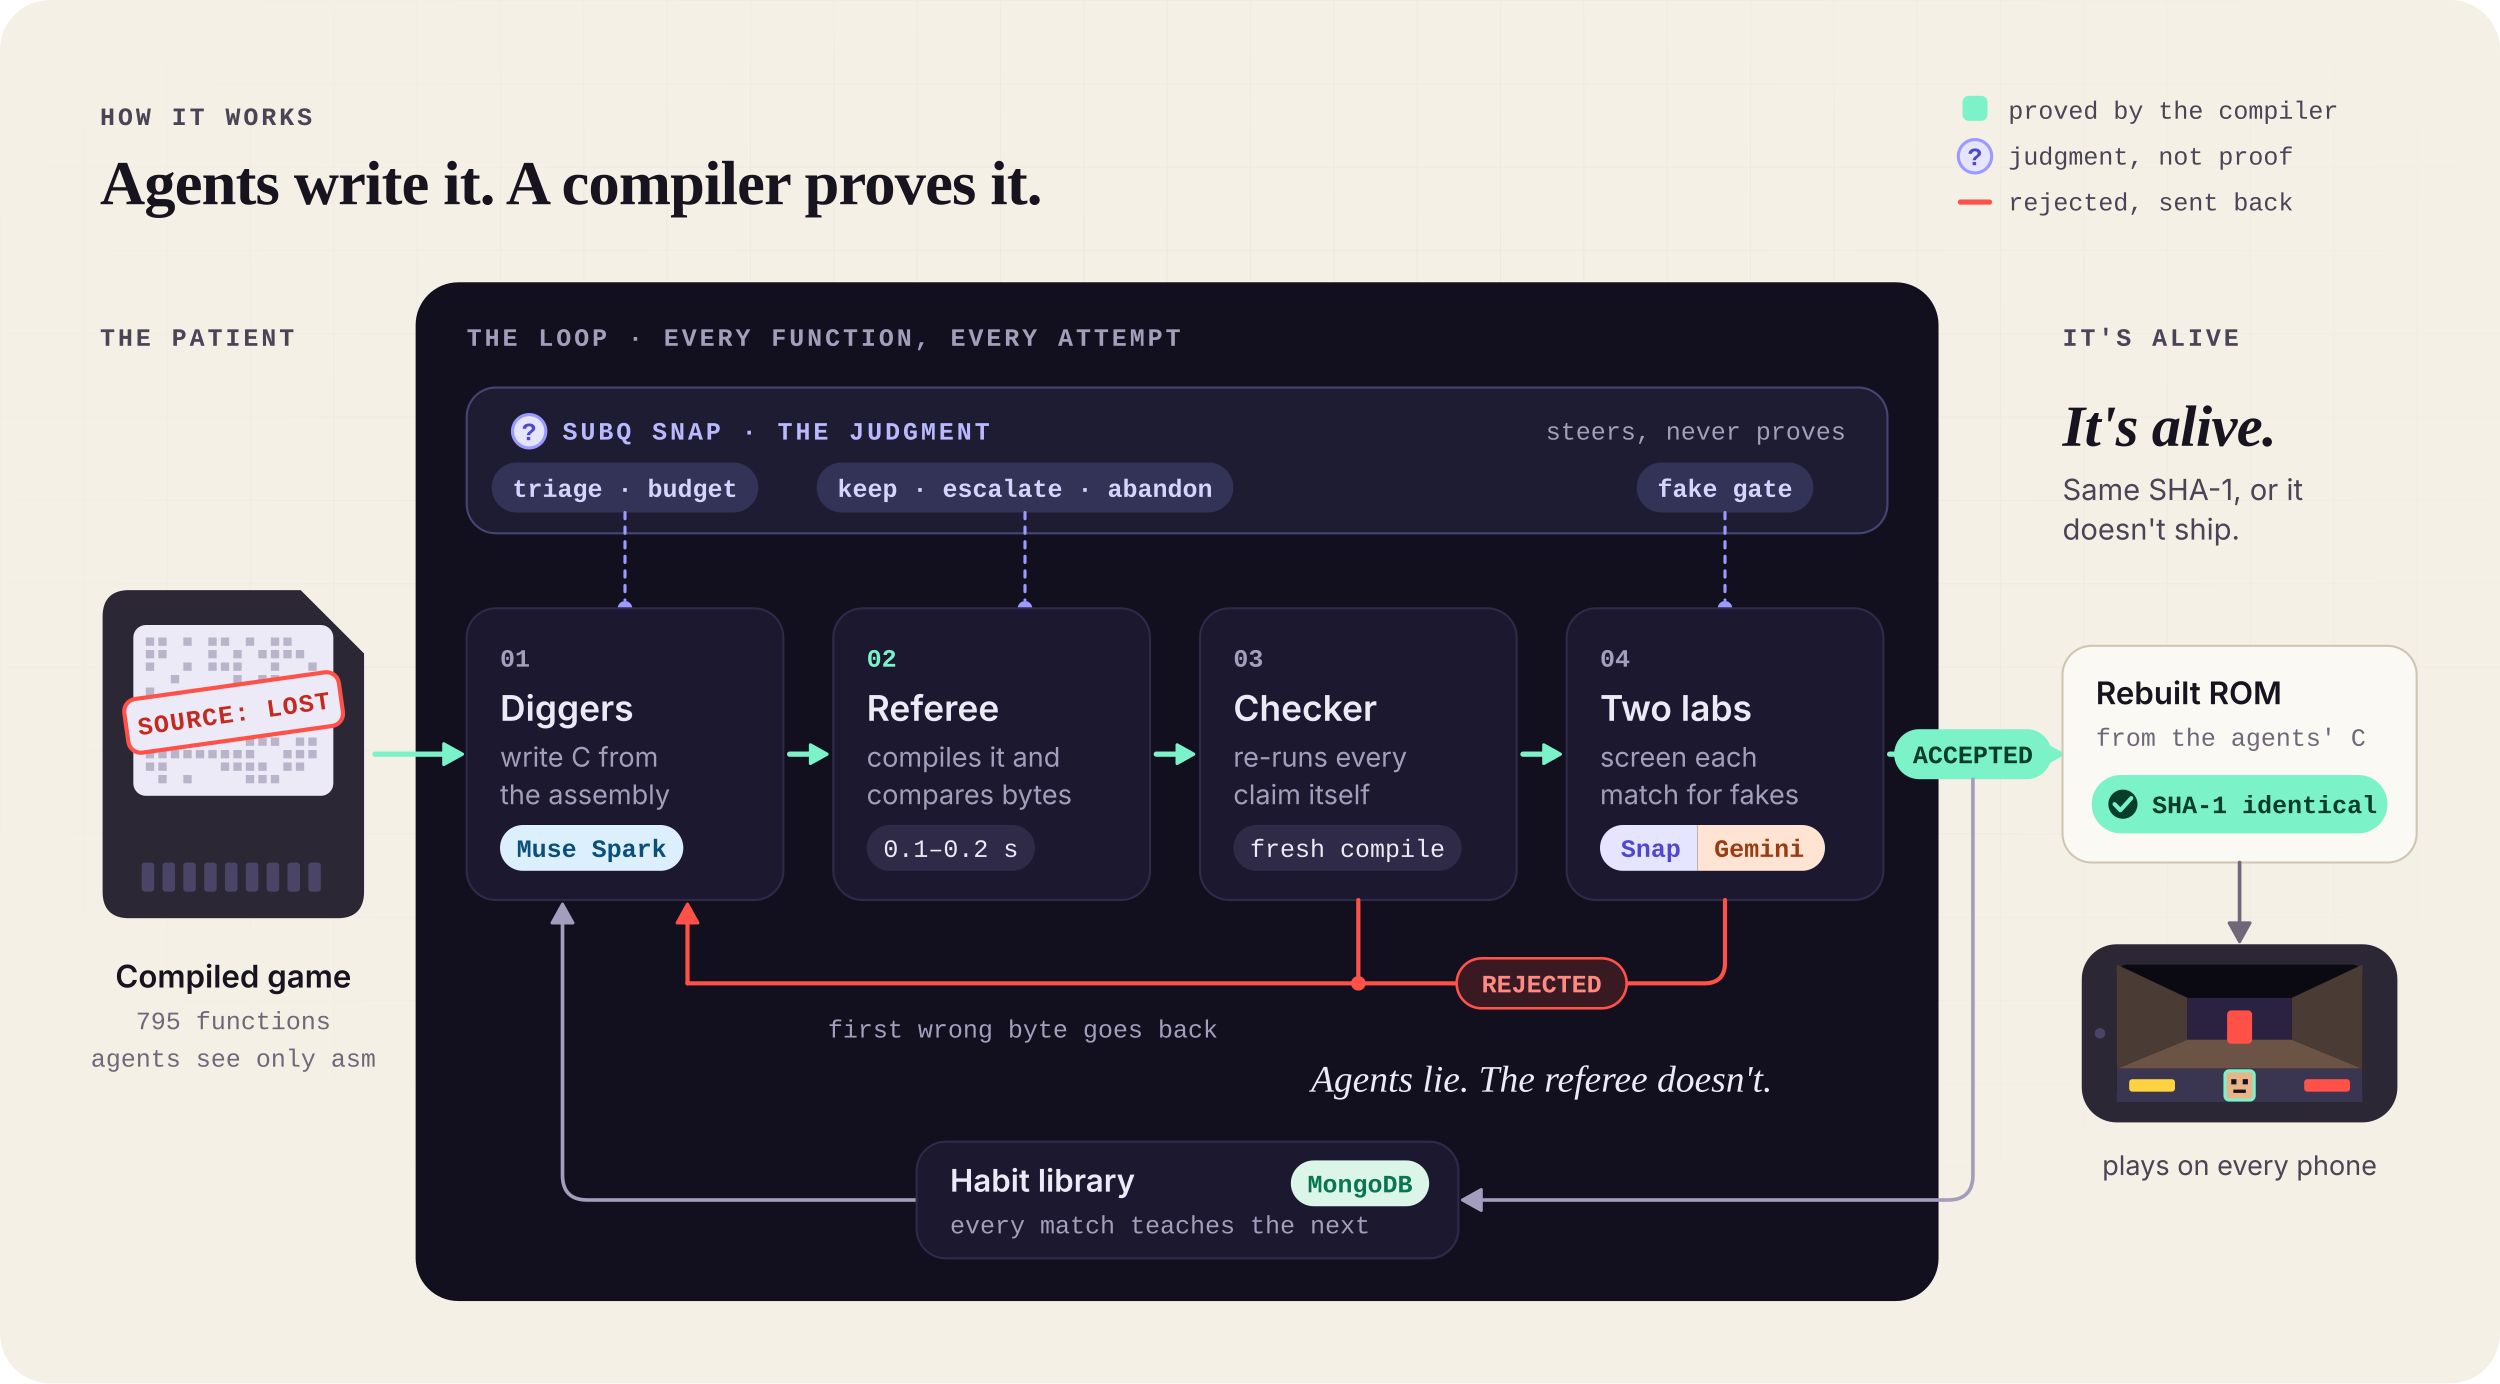
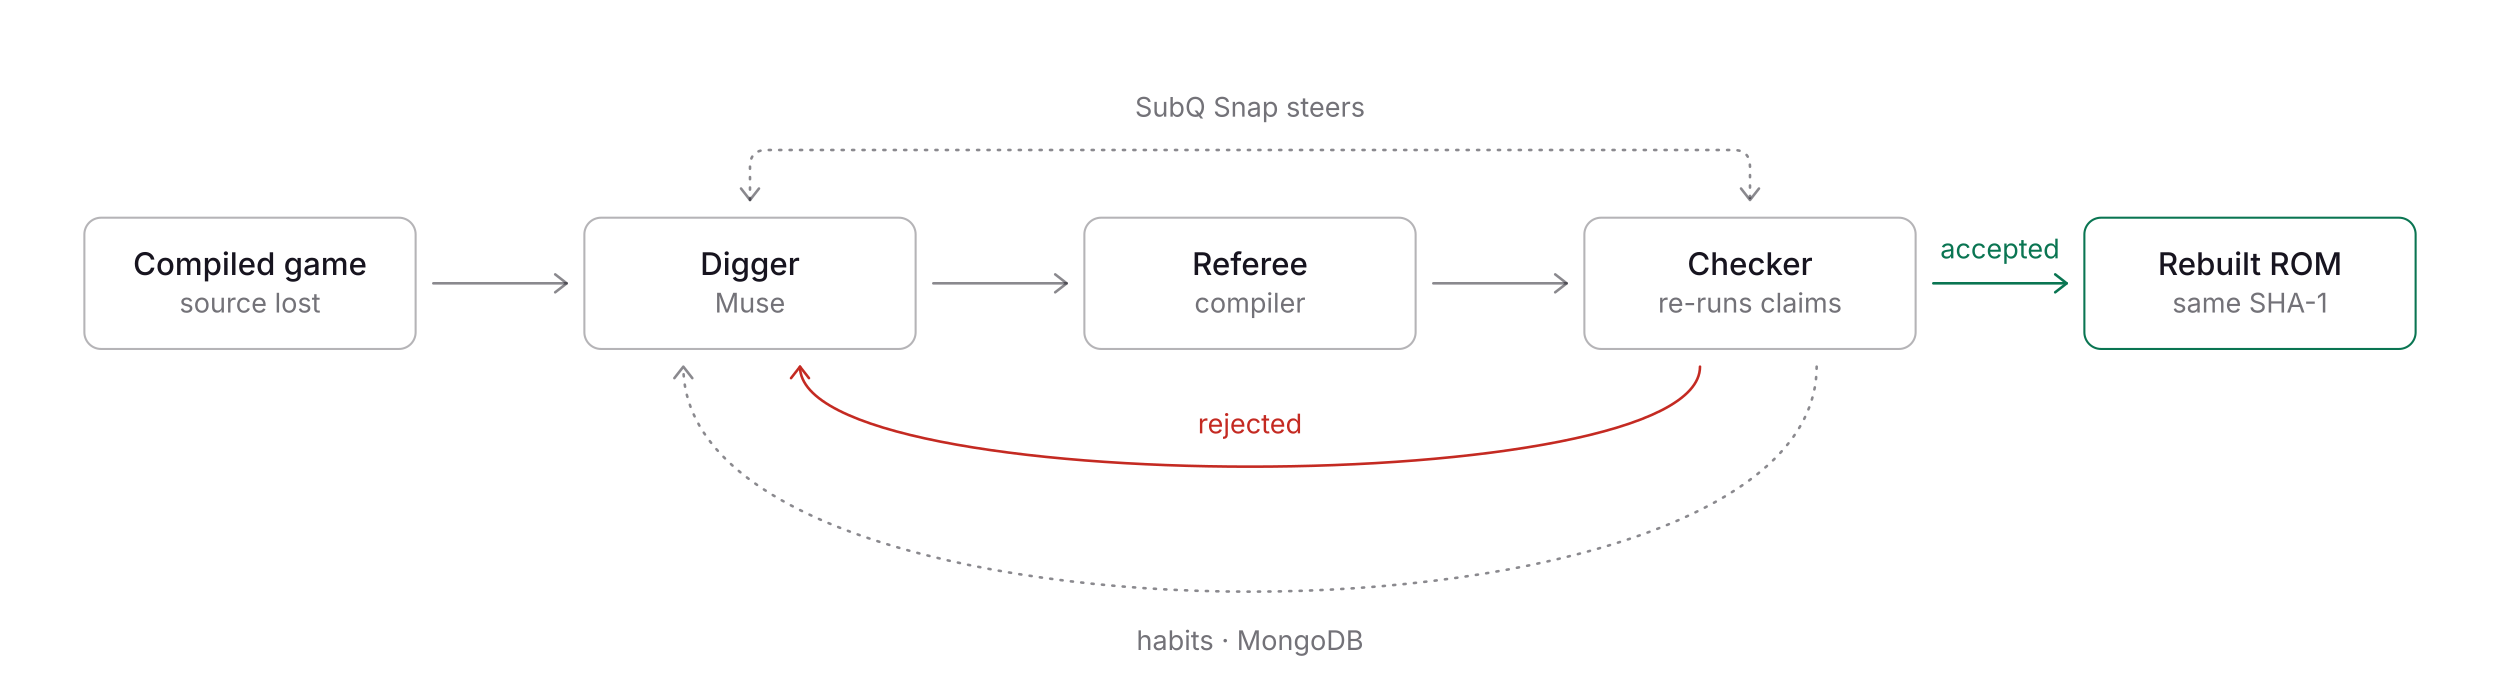
- <svg xmlns="http://www.w3.org/2000/svg" width="1200" height="664" viewBox="0 0 1200 664" role="img" aria-labelledby="t d">
-   <style>.s{font-family:'Inter Tight', Inter, -apple-system, BlinkMacSystemFont, 'Segoe UI', Helvetica, Arial, sans-serif}.m{font-family:'JetBrains Mono', SFMono-Regular, ui-monospace, Menlo, Consolas, 'Liberation Mono', monospace}.f{font-family:Fraunces, Georgia, 'Times New Roman', serif}</style>
-   <defs>
-     <pattern id="g" width="40" height="40" patternUnits="userSpaceOnUse">
-       <path d="M40 0H0V40" fill="none" stroke="#17141F" stroke-opacity="0.05" stroke-width="1" />
-     </pattern>
-     <radialGradient id="f" cx="50%" cy="38%" r="62%">
-       <stop offset="0" stop-color="#fff" stop-opacity="1" />
-       <stop offset="1" stop-color="#fff" stop-opacity="0" />
-     </radialGradient>
-     <mask id="m">
-       <rect width="1200" height="664" fill="url(#f)" />
-     </mask>
-   </defs>
-   <rect x="0" y="0" width="1200" height="664" rx="24" fill="#F4F0E6" />
-   <rect width="1200" height="664" rx="24" fill="url(#g)" mask="url(#m)" />
-   <text x="48" y="60" class="m" font-size="12" font-weight="600" letter-spacing="1.4" fill="#4A4556">HOW IT WORKS</text>
-   <text x="48" y="98" class="f" font-size="30" font-weight="600" letter-spacing="-0.4" fill="#17141F">Agents write it. A compiler proves it.</text>
-   <rect x="942" y="46" width="12" height="12" rx="3" fill="#7CF2C8" />
-   <text x="964" y="57" class="m" font-size="12" fill="#4A4556">proved by the compiler</text>
-   <circle cx="948" cy="75" r="8" fill="#E6E5FF" stroke="#9A9AFF" stroke-width="1.5" />
-   <text x="948" y="79.3" class="m" font-size="12" font-weight="700" text-anchor="middle" fill="#4F47CF">?</text>
-   <text x="964" y="79" class="m" font-size="12" fill="#4A4556">judgment, not proof</text>
-   <path d="M941.0,97.0 L955.0,97.0" fill="none" stroke="#FF5147" stroke-width="2.5" stroke-linecap="round" stroke-linejoin="round" />
-   <text x="964" y="101" class="m" font-size="12" fill="#4A4556">rejected, sent back</text>
-   <text x="48" y="166" class="m" font-size="12" font-weight="600" letter-spacing="1.4" fill="#4A4556">THE PATIENT</text>
-   <path d="M62,284 H144 L174,314 V428 Q174,440 162,440 H62 Q50,440 50,428 V296 Q50,284 62,284 Z" fill="#2B2735" stroke="#2B2735" stroke-width="1.5" />
-   <rect x="64" y="300" width="96" height="82" rx="6" fill="#ECEAF6" />
-   <rect x="70" y="306" width="4" height="4" fill="#B9B4C9" />
-   <rect x="76" y="306" width="4" height="4" fill="#B9B4C9" />
-   <rect x="88" y="306" width="4" height="4" fill="#B9B4C9" />
-   <rect x="100" y="306" width="4" height="4" fill="#B9B4C9" />
-   <rect x="106" y="306" width="4" height="4" fill="#B9B4C9" />
-   <rect x="118" y="306" width="4" height="4" fill="#B9B4C9" />
-   <rect x="130" y="306" width="4" height="4" fill="#B9B4C9" />
-   <rect x="136" y="306" width="4" height="4" fill="#B9B4C9" />
-   <rect x="70" y="312" width="4" height="4" fill="#B9B4C9" />
-   <rect x="76" y="312" width="4" height="4" fill="#B9B4C9" />
-   <rect x="100" y="312" width="4" height="4" fill="#B9B4C9" />
-   <rect x="112" y="312" width="4" height="4" fill="#B9B4C9" />
-   <rect x="124" y="312" width="4" height="4" fill="#B9B4C9" />
-   <rect x="130" y="312" width="4" height="4" fill="#B9B4C9" />
-   <rect x="136" y="312" width="4" height="4" fill="#B9B4C9" />
-   <rect x="142" y="312" width="4" height="4" fill="#B9B4C9" />
-   <rect x="70" y="318" width="4" height="4" fill="#B9B4C9" />
-   <rect x="88" y="318" width="4" height="4" fill="#B9B4C9" />
-   <rect x="100" y="318" width="4" height="4" fill="#B9B4C9" />
-   <rect x="106" y="318" width="4" height="4" fill="#B9B4C9" />
-   <rect x="112" y="318" width="4" height="4" fill="#B9B4C9" />
-   <rect x="130" y="318" width="4" height="4" fill="#B9B4C9" />
-   <rect x="148" y="318" width="4" height="4" fill="#B9B4C9" />
-   <rect x="82" y="324" width="4" height="4" fill="#B9B4C9" />
-   <rect x="112" y="324" width="4" height="4" fill="#B9B4C9" />
-   <rect x="124" y="324" width="4" height="4" fill="#B9B4C9" />
-   <rect x="130" y="324" width="4" height="4" fill="#B9B4C9" />
-   <rect x="142" y="324" width="4" height="4" fill="#B9B4C9" />
-   <rect x="70" y="330" width="4" height="4" fill="#B9B4C9" />
-   <rect x="100" y="330" width="4" height="4" fill="#B9B4C9" />
-   <rect x="70" y="336" width="4" height="4" fill="#B9B4C9" />
-   <rect x="100" y="336" width="4" height="4" fill="#B9B4C9" />
-   <rect x="106" y="336" width="4" height="4" fill="#B9B4C9" />
-   <rect x="118" y="336" width="4" height="4" fill="#B9B4C9" />
-   <rect x="130" y="336" width="4" height="4" fill="#B9B4C9" />
-   <rect x="136" y="336" width="4" height="4" fill="#B9B4C9" />
-   <rect x="142" y="336" width="4" height="4" fill="#B9B4C9" />
-   <rect x="70" y="342" width="4" height="4" fill="#B9B4C9" />
-   <rect x="76" y="342" width="4" height="4" fill="#B9B4C9" />
-   <rect x="82" y="342" width="4" height="4" fill="#B9B4C9" />
-   <rect x="94" y="342" width="4" height="4" fill="#B9B4C9" />
-   <rect x="130" y="342" width="4" height="4" fill="#B9B4C9" />
-   <rect x="136" y="342" width="4" height="4" fill="#B9B4C9" />
-   <rect x="142" y="342" width="4" height="4" fill="#B9B4C9" />
-   <rect x="76" y="348" width="4" height="4" fill="#B9B4C9" />
-   <rect x="82" y="348" width="4" height="4" fill="#B9B4C9" />
-   <rect x="88" y="348" width="4" height="4" fill="#B9B4C9" />
-   <rect x="94" y="348" width="4" height="4" fill="#B9B4C9" />
-   <rect x="112" y="348" width="4" height="4" fill="#B9B4C9" />
-   <rect x="118" y="348" width="4" height="4" fill="#B9B4C9" />
-   <rect x="124" y="348" width="4" height="4" fill="#B9B4C9" />
-   <rect x="130" y="348" width="4" height="4" fill="#B9B4C9" />
-   <rect x="88" y="354" width="4" height="4" fill="#B9B4C9" />
-   <rect x="118" y="354" width="4" height="4" fill="#B9B4C9" />
-   <rect x="124" y="354" width="4" height="4" fill="#B9B4C9" />
-   <rect x="130" y="354" width="4" height="4" fill="#B9B4C9" />
-   <rect x="142" y="354" width="4" height="4" fill="#B9B4C9" />
-   <rect x="148" y="354" width="4" height="4" fill="#B9B4C9" />
-   <rect x="70" y="360" width="4" height="4" fill="#B9B4C9" />
-   <rect x="76" y="360" width="4" height="4" fill="#B9B4C9" />
-   <rect x="82" y="360" width="4" height="4" fill="#B9B4C9" />
-   <rect x="88" y="360" width="4" height="4" fill="#B9B4C9" />
-   <rect x="94" y="360" width="4" height="4" fill="#B9B4C9" />
-   <rect x="100" y="360" width="4" height="4" fill="#B9B4C9" />
-   <rect x="106" y="360" width="4" height="4" fill="#B9B4C9" />
-   <rect x="112" y="360" width="4" height="4" fill="#B9B4C9" />
-   <rect x="118" y="360" width="4" height="4" fill="#B9B4C9" />
-   <rect x="136" y="360" width="4" height="4" fill="#B9B4C9" />
-   <rect x="142" y="360" width="4" height="4" fill="#B9B4C9" />
-   <rect x="148" y="360" width="4" height="4" fill="#B9B4C9" />
-   <rect x="70" y="366" width="4" height="4" fill="#B9B4C9" />
-   <rect x="76" y="366" width="4" height="4" fill="#B9B4C9" />
-   <rect x="106" y="366" width="4" height="4" fill="#B9B4C9" />
-   <rect x="112" y="366" width="4" height="4" fill="#B9B4C9" />
-   <rect x="118" y="366" width="4" height="4" fill="#B9B4C9" />
-   <rect x="124" y="366" width="4" height="4" fill="#B9B4C9" />
-   <rect x="136" y="366" width="4" height="4" fill="#B9B4C9" />
-   <rect x="142" y="366" width="4" height="4" fill="#B9B4C9" />
-   <rect x="76" y="372" width="4" height="4" fill="#B9B4C9" />
-   <rect x="88" y="372" width="4" height="4" fill="#B9B4C9" />
-   <rect x="118" y="372" width="4" height="4" fill="#B9B4C9" />
-   <rect x="124" y="372" width="4" height="4" fill="#B9B4C9" />
-   <rect x="130" y="372" width="4" height="4" fill="#B9B4C9" />
-   <rect x="68" y="414" width="6" height="14" rx="1.5" fill="#4A4566" />
-   <rect x="78" y="414" width="6" height="14" rx="1.5" fill="#4A4566" />
-   <rect x="88" y="414" width="6" height="14" rx="1.5" fill="#4A4566" />
-   <rect x="98" y="414" width="6" height="14" rx="1.5" fill="#4A4566" />
-   <rect x="108" y="414" width="6" height="14" rx="1.5" fill="#4A4566" />
-   <rect x="118" y="414" width="6" height="14" rx="1.5" fill="#4A4566" />
-   <rect x="128" y="414" width="6" height="14" rx="1.5" fill="#4A4566" />
-   <rect x="138" y="414" width="6" height="14" rx="1.5" fill="#4A4566" />
-   <rect x="148" y="414" width="6" height="14" rx="1.5" fill="#4A4566" />
-   <g transform="rotate(-8 112 341)">
-     <rect x="60" y="329" width="104" height="26" rx="6" fill="#ECEAF6" stroke="#FF5147" stroke-width="2" />
-     <text x="112" y="346.5" class="m" font-size="12" font-weight="700" text-anchor="middle" letter-spacing="0.6" fill="#C42A22">SOURCE: LOST</text>
-   </g>
-   <text x="112" y="474" class="s" font-size="15" font-weight="600" text-anchor="middle" fill="#17141F">Compiled game</text>
-   <text x="112" y="494" class="m" font-size="12" text-anchor="middle" fill="#6E6878">795 functions</text>
-   <text x="112" y="512" class="m" font-size="12" text-anchor="middle" fill="#6E6878">agents see only asm</text>
-   <rect x="200" y="136" width="730" height="488" rx="20" fill="#12101E" stroke="#12101E" stroke-width="1" />
-   <text x="224" y="166" class="m" font-size="12" font-weight="600" letter-spacing="1.4" fill="#A29EBB">THE LOOP · EVERY FUNCTION, EVERY ATTEMPT</text>
-   <rect x="224" y="186" width="682" height="70" rx="14" fill="#9A9AFF" fill-opacity="0.09" />
-   <rect x="224" y="186" width="682" height="70" rx="14" fill="none" stroke="#9A9AFF" stroke-width="1" stroke-opacity="0.35" />
-   <circle cx="254" cy="207" r="8" fill="#E6E5FF" stroke="#9A9AFF" stroke-width="1.5" />
-   <text x="254" y="211.3" class="m" font-size="12" font-weight="700" text-anchor="middle" fill="#4F47CF">?</text>
-   <text x="270" y="211" class="m" font-size="12" font-weight="600" letter-spacing="1.4" fill="#B9B9FF">SUBQ SNAP · THE JUDGMENT</text>
-   <text x="886" y="211" class="m" font-size="12" text-anchor="end" fill="#A29EBB">steers, never proves</text>
-   <rect x="236" y="222" width="128" height="24" rx="12" fill="#9A9AFF" fill-opacity="0.18" />
-   <text x="300" y="238.5" class="m" font-size="12" font-weight="600" text-anchor="middle" fill="#D4D4FF">triage · budget</text>
-   <rect x="392" y="222" width="200" height="24" rx="12" fill="#9A9AFF" fill-opacity="0.18" />
-   <text x="492" y="238.5" class="m" font-size="12" font-weight="600" text-anchor="middle" fill="#D4D4FF">keep · escalate · abandon</text>
-   <rect x="785.6" y="222" width="84.8" height="24" rx="12" fill="#9A9AFF" fill-opacity="0.18" />
-   <text x="828" y="238.5" class="m" font-size="12" font-weight="600" text-anchor="middle" fill="#D4D4FF">fake gate</text>
-   <path d="M300.0,246.0 L300.0,288.0" fill="none" stroke="#9A9AFF" stroke-width="1.5" stroke-linecap="round" stroke-linejoin="round" stroke-dasharray="3 4" />
-   <circle cx="300.0" cy="292.0" r="3.5" fill="#9A9AFF" />
-   <path d="M492.0,246.0 L492.0,288.0" fill="none" stroke="#9A9AFF" stroke-width="1.5" stroke-linecap="round" stroke-linejoin="round" stroke-dasharray="3 4" />
-   <circle cx="492.0" cy="292.0" r="3.5" fill="#9A9AFF" />
-   <path d="M828.0,246.0 L828.0,288.0" fill="none" stroke="#9A9AFF" stroke-width="1.5" stroke-linecap="round" stroke-linejoin="round" stroke-dasharray="3 4" />
-   <circle cx="828.0" cy="292.0" r="3.5" fill="#9A9AFF" />
-   <rect x="224" y="292" width="152" height="140" rx="14" fill="#1B1830" stroke="#2E2A48" stroke-width="1" />
-   <text x="240" y="320" class="m" font-size="12" font-weight="600" fill="#A29EBB">01</text>
-   <text x="240" y="346" class="s" font-size="17" font-weight="600" fill="#ECEAF6">Diggers</text>
-   <text x="240" y="368" class="s" font-size="13" fill="#A29EBB">write C from</text>
-   <text x="240" y="386" class="s" font-size="13" fill="#A29EBB">the assembly</text>
-   <rect x="240" y="396" width="88" height="22" rx="11" fill="#DCEFFC" />
-   <text x="284" y="411.32" class="m" font-size="12" font-weight="600" text-anchor="middle" fill="#0B4F7C">Muse Spark</text>
-   <rect x="400" y="292" width="152" height="140" rx="14" fill="#1B1830" stroke="#2E2A48" stroke-width="1" />
-   <text x="416" y="320" class="m" font-size="12" font-weight="600" fill="#7CF2C8">02</text>
-   <text x="416" y="346" class="s" font-size="17" font-weight="600" fill="#ECEAF6">Referee</text>
-   <text x="416" y="368" class="s" font-size="13" fill="#A29EBB">compiles it and</text>
-   <text x="416" y="386" class="s" font-size="13" fill="#A29EBB">compares bytes</text>
-   <rect x="416" y="396" width="80.8" height="22" rx="11" fill="#2E2A48" />
-   <text x="456.4" y="411.32" class="m" font-size="12" font-weight="500" text-anchor="middle" fill="#ECEAF6">0.1–0.2 s</text>
-   <rect x="576" y="292" width="152" height="140" rx="14" fill="#1B1830" stroke="#2E2A48" stroke-width="1" />
-   <text x="592" y="320" class="m" font-size="12" font-weight="600" fill="#A29EBB">03</text>
-   <text x="592" y="346" class="s" font-size="17" font-weight="600" fill="#ECEAF6">Checker</text>
-   <text x="592" y="368" class="s" font-size="13" fill="#A29EBB">re-runs every</text>
-   <text x="592" y="386" class="s" font-size="13" fill="#A29EBB">claim itself</text>
-   <rect x="592" y="396" width="109.6" height="22" rx="11" fill="#2E2A48" />
-   <text x="646.8" y="411.32" class="m" font-size="12" font-weight="500" text-anchor="middle" fill="#ECEAF6">fresh compile</text>
-   <rect x="752" y="292" width="152" height="140" rx="14" fill="#1B1830" stroke="#2E2A48" stroke-width="1" />
-   <text x="768" y="320" class="m" font-size="12" font-weight="600" fill="#A29EBB">04</text>
-   <text x="768" y="346" class="s" font-size="17" font-weight="600" fill="#ECEAF6">Two labs</text>
-   <text x="768" y="368" class="s" font-size="13" fill="#A29EBB">screen each</text>
-   <text x="768" y="386" class="s" font-size="13" fill="#A29EBB">match for fakes</text>
-   <path d="M779,396.0 H814.8 V418.0 H779 A11,11 0 0 1 779,396.0 Z" fill="#E6E5FF" />
-   <path d="M814.8,396.0 H865.0 A11,11 0 0 1 865.0,418.0 H814.8 Z" fill="#FFE4D3" />
-   <text x="792.4" y="411.3" class="m" font-size="12" font-weight="600" text-anchor="middle" fill="#4F47CF">Snap</text>
-   <text x="844.4" y="411.3" class="m" font-size="12" font-weight="600" text-anchor="middle" fill="#9A3B12">Gemini</text>
-   <path d="M180.0,362.0 L214.5,362.0" fill="none" stroke="#7CF2C8" stroke-width="2.5" stroke-linecap="round" stroke-linejoin="round" />
-   <path d="M222.0,362.0 L213.0,367.0 L213.0,357.0 Z" fill="#7CF2C8" stroke="#7CF2C8" stroke-width="1.5" stroke-linejoin="round" />
-   <path d="M379.0,362.0 L390.5,362.0" fill="none" stroke="#7CF2C8" stroke-width="2.5" stroke-linecap="round" stroke-linejoin="round" />
-   <path d="M397.0,362.0 L389.0,366.5 L389.0,357.5 Z" fill="#7CF2C8" stroke="#7CF2C8" stroke-width="1.5" stroke-linejoin="round" />
-   <path d="M555.0,362.0 L566.5,362.0" fill="none" stroke="#7CF2C8" stroke-width="2.5" stroke-linecap="round" stroke-linejoin="round" />
-   <path d="M573.0,362.0 L565.0,366.5 L565.0,357.5 Z" fill="#7CF2C8" stroke="#7CF2C8" stroke-width="1.5" stroke-linejoin="round" />
-   <path d="M731.0,362.0 L742.5,362.0" fill="none" stroke="#7CF2C8" stroke-width="2.5" stroke-linecap="round" stroke-linejoin="round" />
-   <path d="M749.0,362.0 L741.0,366.5 L741.0,357.5 Z" fill="#7CF2C8" stroke="#7CF2C8" stroke-width="1.5" stroke-linejoin="round" />
-   <path d="M828.0,432.0 L828.0,462.0 Q828.0,472.0 818.0,472.0 L330.0,472.0" fill="none" stroke="#FF5147" stroke-width="2" stroke-linecap="round" stroke-linejoin="round" />
-   <path d="M652.0,432.0 L652.0,472.0" fill="none" stroke="#FF5147" stroke-width="2" stroke-linecap="round" stroke-linejoin="round" />
-   <path d="M330.0,472.0 L330.0,441.5" fill="none" stroke="#FF5147" stroke-width="2" stroke-linecap="round" stroke-linejoin="round" />
-   <path d="M330.0,434.0 L335.0,443.0 L325.0,443.0 Z" fill="#FF5147" stroke="#FF5147" stroke-width="1.5" stroke-linejoin="round" />
-   <circle cx="652.0" cy="472.0" r="3.5" fill="#FF5147" />
-   <rect x="699.2" y="460" width="81.6" height="24" rx="12" fill="#3A1A22" stroke="#FF5147" stroke-width="1.25" />
-   <text x="740" y="476.32" class="m" font-size="12" font-weight="700" text-anchor="middle" fill="#FF8A82">REJECTED</text>
-   <text x="491" y="498" class="m" font-size="12" text-anchor="middle" fill="#A29EBB">first wrong byte goes back</text>
-   <text x="740" y="524" class="f" font-size="18" font-weight="500" font-style="italic" text-anchor="middle" fill="#ECEAF6">Agents lie. The referee doesn't.</text>
-   <path d="M907.0,362.0 L982.5,362.0" fill="none" stroke="#7CF2C8" stroke-width="2.5" stroke-linecap="round" stroke-linejoin="round" />
-   <path d="M990.0,362.0 L981.0,367.0 L981.0,357.0 Z" fill="#7CF2C8" stroke="#7CF2C8" stroke-width="1.5" stroke-linejoin="round" />
-   <rect x="909.2" y="350" width="75.6" height="24" rx="12" fill="#7CF2C8" />
-   <text x="947" y="366.32" class="m" font-size="12" font-weight="700" text-anchor="middle" fill="#063D2B">ACCEPTED</text>
-   <path d="M947.0,374.0 L947.0,564.0 Q947.0,576.0 935.0,576.0 L709.5,576.0" fill="none" stroke="#A29EBB" stroke-width="1.75" stroke-linecap="round" stroke-linejoin="round" />
-   <path d="M702.0,576.0 L711.0,571.0 L711.0,581.0 Z" fill="#A29EBB" stroke="#A29EBB" stroke-width="1.5" stroke-linejoin="round" />
-   <path d="M440.0,576.0 L282.0,576.0 Q270.0,576.0 270.0,564.0 L270.0,441.5" fill="none" stroke="#A29EBB" stroke-width="1.75" stroke-linecap="round" stroke-linejoin="round" />
-   <path d="M270.0,434.0 L275.0,443.0 L265.0,443.0 Z" fill="#A29EBB" stroke="#A29EBB" stroke-width="1.5" stroke-linejoin="round" />
-   <rect x="440" y="548" width="260" height="56" rx="14" fill="#1B1830" stroke="#2E2A48" stroke-width="1" />
-   <text x="456" y="572" class="s" font-size="15" font-weight="600" fill="#ECEAF6">Habit library</text>
-   <rect x="619.6" y="557" width="66.4" height="22" rx="11" fill="#DBF5E8" />
-   <text x="652.8" y="572.32" class="m" font-size="12" font-weight="600" text-anchor="middle" fill="#0A7552">MongoDB</text>
-   <text x="456" y="592" class="m" font-size="12" fill="#A29EBB">every match teaches the next</text>
-   <text x="990" y="166" class="m" font-size="12" font-weight="600" letter-spacing="1.4" fill="#4A4556">IT'S ALIVE</text>
-   <text x="990" y="214" class="f" font-size="28" font-weight="600" font-style="italic" letter-spacing="-0.3" fill="#17141F">It's alive.</text>
-   <text x="990" y="240" class="s" font-size="14" fill="#4A4556">Same SHA-1, or it</text>
-   <text x="990" y="259" class="s" font-size="14" fill="#4A4556">doesn't ship.</text>
-   <rect x="990" y="310" width="170" height="104" rx="14" fill="#FBF9F3" stroke="#CFC6B2" stroke-width="1" />
-   <text x="1006" y="338" class="s" font-size="15" font-weight="600" fill="#17141F">Rebuilt ROM</text>
-   <text x="1006" y="358" class="m" font-size="12" fill="#6E6878">from the agents' C</text>
-   <rect x="1004" y="372" width="142" height="28" rx="14" fill="#7CF2C8" />
-   <circle cx="1019" cy="386" r="7" fill="#063D2B" />
-   <path d="M1015,386 l2.8,2.9 l5.2,-5.8" fill="none" stroke="#7CF2C8" stroke-width="2" stroke-linecap="round" stroke-linejoin="round" />
-   <text x="1033" y="390.3" class="m" font-size="12" font-weight="700" fill="#063D2B">SHA-1 identical</text>
-   <path d="M1075.0,414.0 L1075.0,444.5" fill="none" stroke="#6E6878" stroke-width="1.75" stroke-linecap="round" stroke-linejoin="round" />
-   <path d="M1075.0,452.0 L1070.0,443.0 L1080.0,443.0 Z" fill="#6E6878" stroke="#6E6878" stroke-width="1.5" stroke-linejoin="round" />
-   <rect x="1000" y="454" width="150" height="84" rx="16" fill="#2B2735" stroke="#2B2735" stroke-width="1.5" />
-   <rect x="1016" y="463" width="118" height="66" rx="5" fill="#0B0A12" />
-   <path d="M1016,463 L1050,479 V499 L1016,513 Z" fill="#4A3B35" />
-   <path d="M1134,463 L1100,479 V499 L1134,513 Z" fill="#4A3B35" />
-   <rect x="1050" y="479" width="50" height="20" fill="#2A2240" />
-   <path d="M1016,513 L1050,499 H1100 L1134,513 Z" fill="#6B5446" />
-   <rect x="1069" y="485" width="12" height="16" rx="2" fill="#FF5147" />
-   <rect x="1016" y="513" width="118" height="16" fill="#3A3550" />
-   <rect x="1022" y="518" width="22" height="6" rx="1.5" fill="#FFD23F" />
-   <rect x="1106" y="518" width="22" height="6" rx="1.5" fill="#FF5147" />
-   <rect x="1068" y="514" width="14" height="14" rx="2" fill="#E8B48A" stroke="#7CF2C8" stroke-width="1.5" />
-   <rect x="1071" y="518" width="2.5" height="2.5" fill="#17141F" />
-   <rect x="1076.5" y="518" width="2.5" height="2.5" fill="#17141F" />
-   <rect x="1072" y="523" width="6" height="1.6" fill="#17141F" />
-   <circle cx="1008" cy="496.0" r="2.5" fill="#4A4566" />
-   <text x="1075" y="564" class="s" font-size="13" text-anchor="middle" fill="#4A4556">plays on every phone</text>
+ <svg xmlns="http://www.w3.org/2000/svg" width="1200" height="336" viewBox="0 0 1200 336" role="img" aria-labelledby="t d">
+   <style>.s{font-family:Inter, -apple-system, BlinkMacSystemFont, 'Segoe UI', Helvetica, Arial, sans-serif}.m{font-family:'JetBrains Mono', SFMono-Regular, ui-monospace, Menlo, Consolas, monospace}</style>
+   <rect x="40.5" y="104.5" width="159" height="63" rx="8" fill="none" stroke="#17141F" stroke-opacity="0.32" stroke-width="1" />
+   <text x="120" y="132" class="s" font-size="15" font-weight="500" text-anchor="middle" fill="#17141F">Compiled game</text>
+   <text x="120" y="150" class="s" font-size="13" text-anchor="middle" fill="#17141F" fill-opacity="0.6">source lost</text>
+   <rect x="280.5" y="104.5" width="159" height="63" rx="8" fill="none" stroke="#17141F" stroke-opacity="0.32" stroke-width="1" />
+   <text x="360" y="132" class="s" font-size="15" font-weight="500" text-anchor="middle" fill="#17141F">Digger</text>
+   <text x="360" y="150" class="s" font-size="13" text-anchor="middle" fill="#17141F" fill-opacity="0.6">Muse</text>
+   <rect x="520.5" y="104.5" width="159" height="63" rx="8" fill="none" stroke="#17141F" stroke-opacity="0.32" stroke-width="1" />
+   <text x="600" y="132" class="s" font-size="15" font-weight="500" text-anchor="middle" fill="#17141F">Referee</text>
+   <text x="600" y="150" class="s" font-size="13" text-anchor="middle" fill="#17141F" fill-opacity="0.6">compiler</text>
+   <rect x="760.5" y="104.5" width="159" height="63" rx="8" fill="none" stroke="#17141F" stroke-opacity="0.32" stroke-width="1" />
+   <text x="840" y="132" class="s" font-size="15" font-weight="500" text-anchor="middle" fill="#17141F">Checker</text>
+   <text x="840" y="150" class="s" font-size="13" text-anchor="middle" fill="#17141F" fill-opacity="0.6">re-runs claims</text>
+   <rect x="1000.5" y="104.5" width="159" height="63" rx="8" fill="none" stroke="#0A7552" stroke-width="1" />
+   <text x="1080" y="132" class="s" font-size="15" font-weight="500" text-anchor="middle" fill="#17141F">Rebuilt ROM</text>
+   <text x="1080" y="150" class="s" font-size="13" text-anchor="middle" fill="#17141F" fill-opacity="0.6">same SHA-1</text>
+   <path d="M208,136 L272,136" fill="none" stroke="#17141F" stroke-width="1.25" stroke-opacity="0.5" stroke-linecap="round" stroke-linejoin="round" />
+   <path d="M266.5,131.7 L272.0,136.0 L266.5,140.3" fill="none" stroke="#17141F" stroke-width="1.25" stroke-opacity="0.5" stroke-linecap="round" stroke-linejoin="round" />
+   <path d="M448,136 L512,136" fill="none" stroke="#17141F" stroke-width="1.25" stroke-opacity="0.5" stroke-linecap="round" stroke-linejoin="round" />
+   <path d="M506.5,131.7 L512.0,136.0 L506.5,140.3" fill="none" stroke="#17141F" stroke-width="1.25" stroke-opacity="0.5" stroke-linecap="round" stroke-linejoin="round" />
+   <path d="M688,136 L752,136" fill="none" stroke="#17141F" stroke-width="1.25" stroke-opacity="0.5" stroke-linecap="round" stroke-linejoin="round" />
+   <path d="M746.5,131.7 L752.0,136.0 L746.5,140.3" fill="none" stroke="#17141F" stroke-width="1.25" stroke-opacity="0.5" stroke-linecap="round" stroke-linejoin="round" />
+   <path d="M928,136 L992,136" fill="none" stroke="#0A7552" stroke-width="1.25" stroke-linecap="round" stroke-linejoin="round" />
+   <path d="M986.5,131.7 L992.0,136.0 L986.5,140.3" fill="none" stroke="#0A7552" stroke-width="1.25" stroke-linecap="round" stroke-linejoin="round" />
+   <text x="960" y="124" class="s" font-size="13" text-anchor="middle" fill="#0A7552">accepted</text>
+   <path d="M360.0,96 V80 Q360.0,72 368.0,72 H832.0 Q840.0,72 840.0,80 V96" fill="none" stroke="#17141F" stroke-width="1.25" stroke-opacity="0.5" stroke-dasharray="1 4" stroke-linecap="round" stroke-linejoin="round" />
+   <path d="M364.3,90.5 L360.0,96.0 L355.7,90.5" fill="none" stroke="#17141F" stroke-width="1.25" stroke-opacity="0.5" stroke-linecap="round" stroke-linejoin="round" />
+   <path d="M844.3,90.5 L840.0,96.0 L835.7,90.5" fill="none" stroke="#17141F" stroke-width="1.25" stroke-opacity="0.5" stroke-linecap="round" stroke-linejoin="round" />
+   <text x="600" y="56" class="s" font-size="13" text-anchor="middle" fill="#17141F" fill-opacity="0.6">SubQ Snap steers</text>
+   <path d="M816.0,176 C816.0,240 384.0,240 384.0,176" fill="none" stroke="#C42A22" stroke-width="1.25" stroke-linecap="round" stroke-linejoin="round" />
+   <path d="M379.7,181.5 L384.0,176.0 L388.3,181.5" fill="none" stroke="#C42A22" stroke-width="1.25" stroke-linecap="round" stroke-linejoin="round" />
+   <text x="600" y="208" class="s" font-size="13" text-anchor="middle" fill="#C42A22">rejected</text>
+   <path d="M872.0,176 C872.0,320 328.0,320 328.0,176" fill="none" stroke="#17141F" stroke-width="1.25" stroke-opacity="0.5" stroke-dasharray="1 4" stroke-linecap="round" stroke-linejoin="round" />
+   <path d="M323.7,181.5 L328.0,176.0 L332.3,181.5" fill="none" stroke="#17141F" stroke-width="1.25" stroke-opacity="0.5" stroke-linecap="round" stroke-linejoin="round" />
+   <text x="600" y="312" class="s" font-size="13" text-anchor="middle" fill="#17141F" fill-opacity="0.6">habits · MongoDB</text>
</svg>
